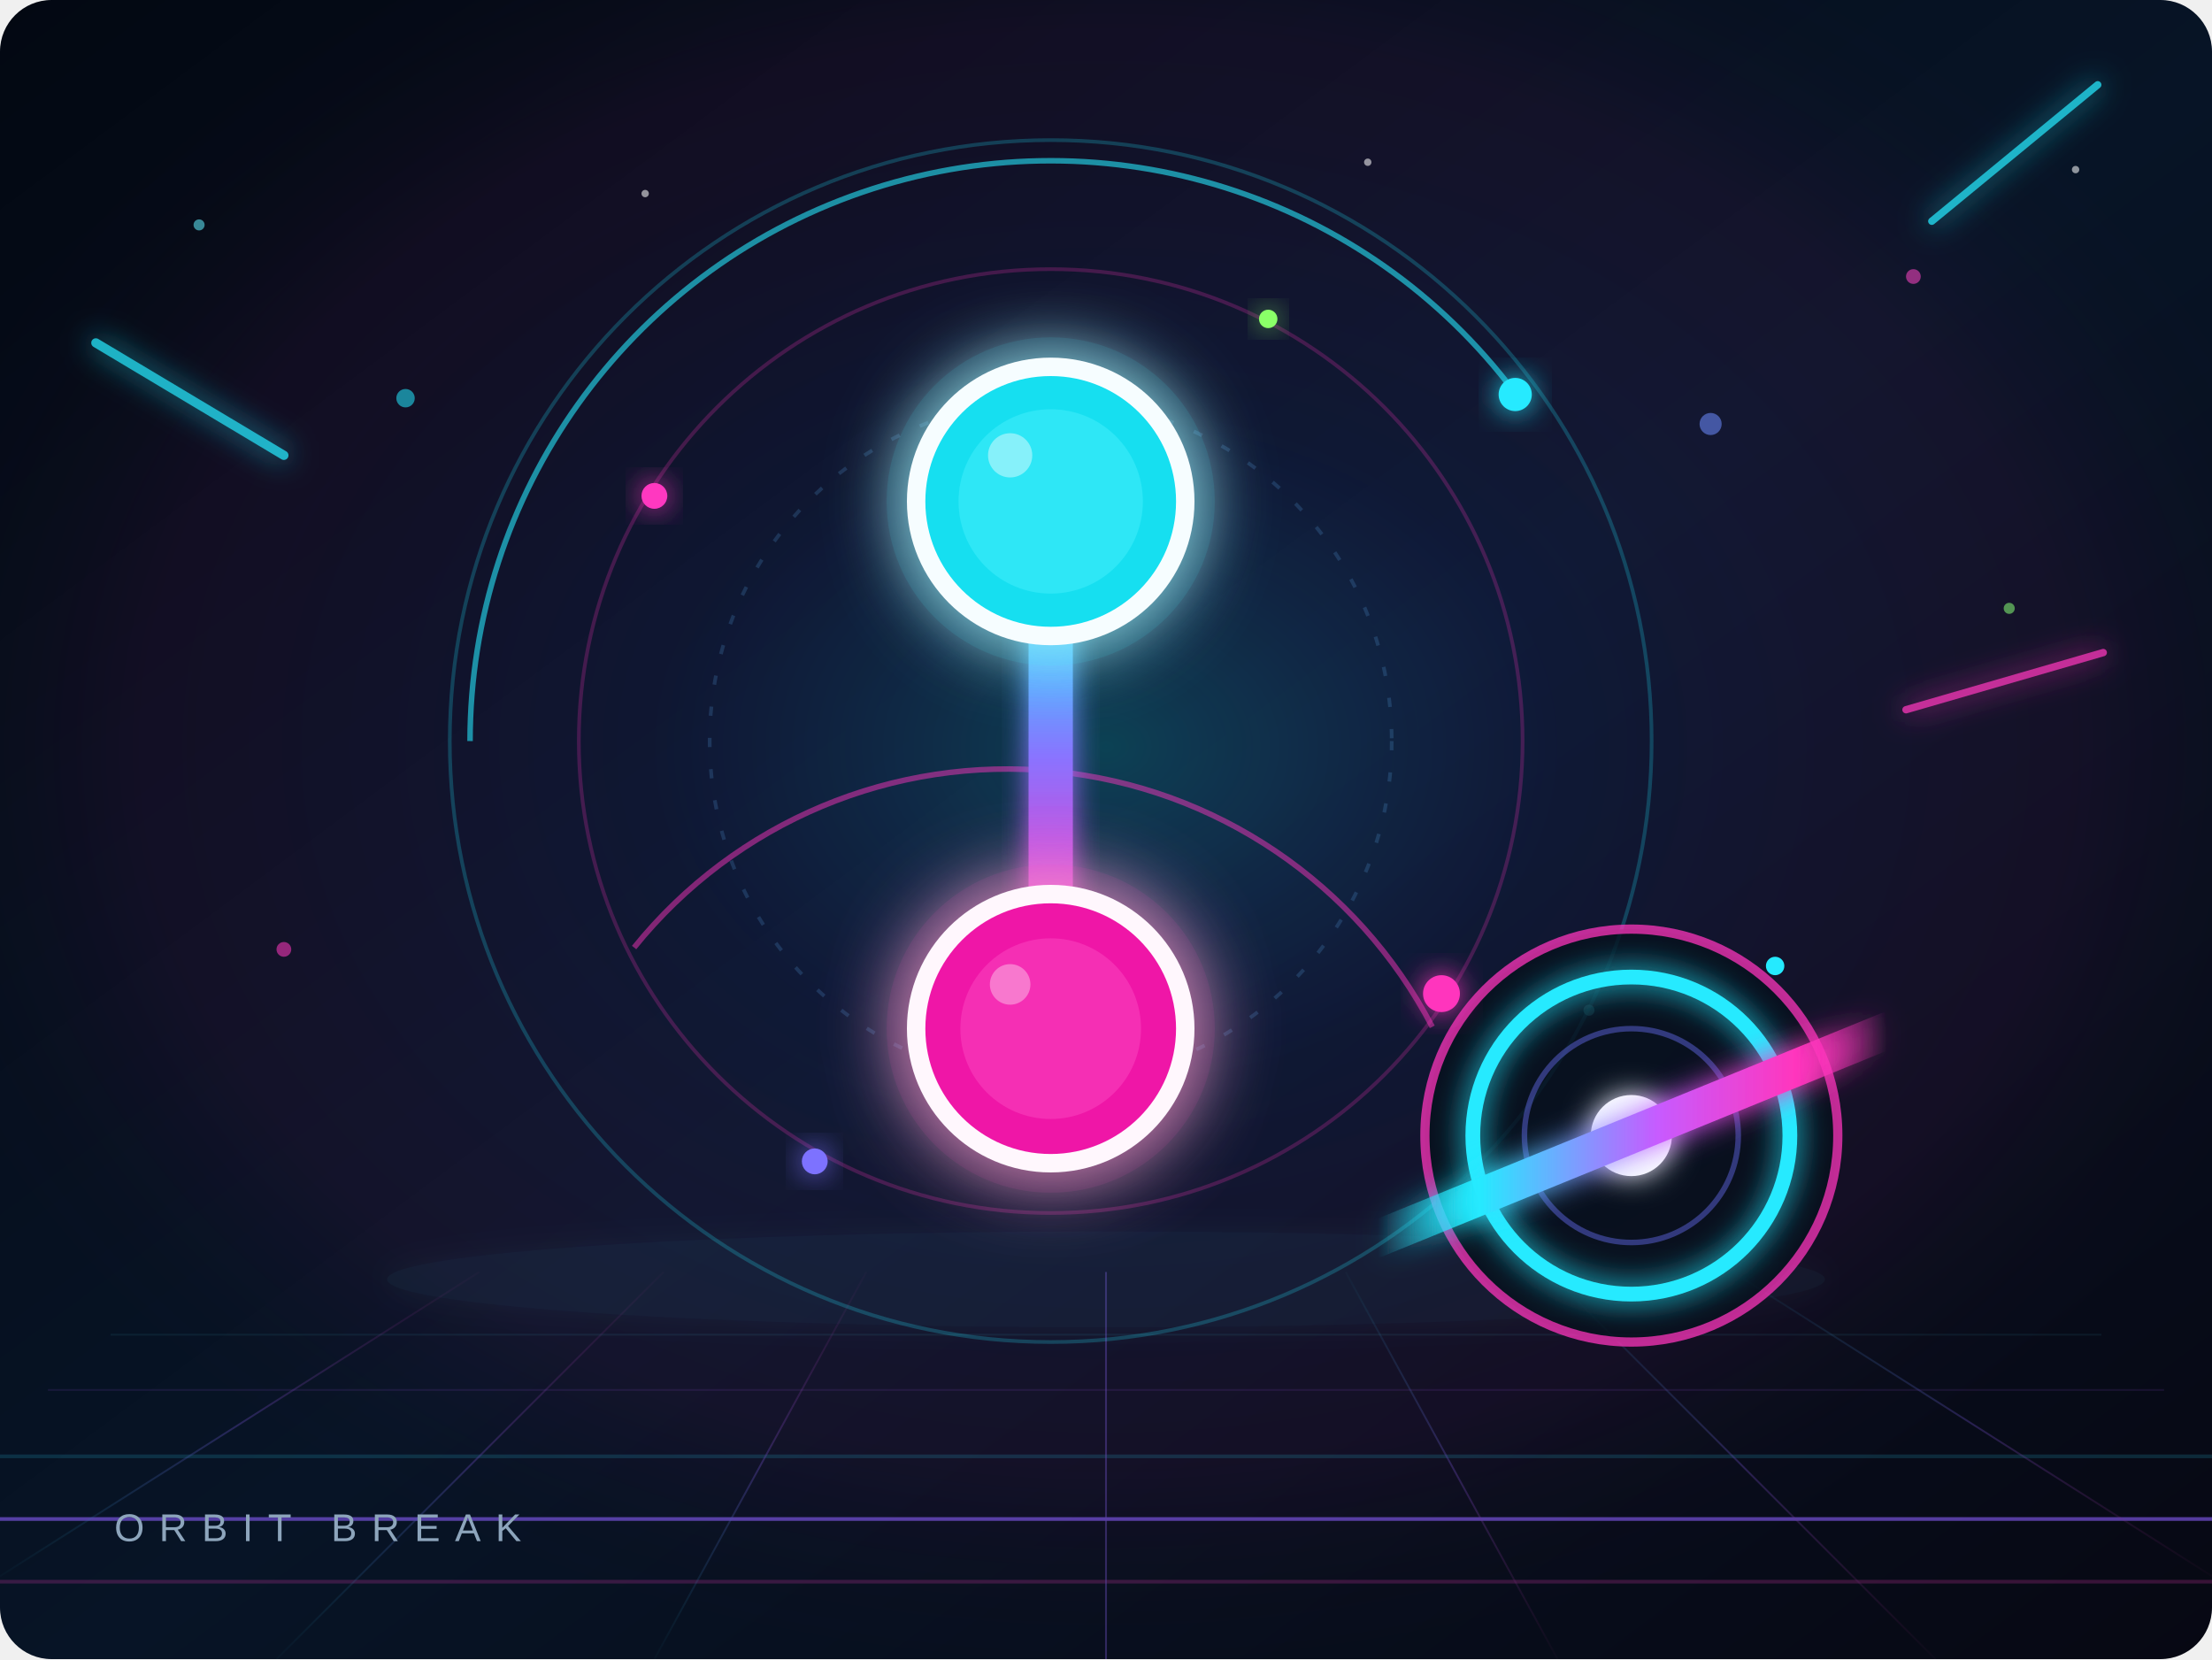
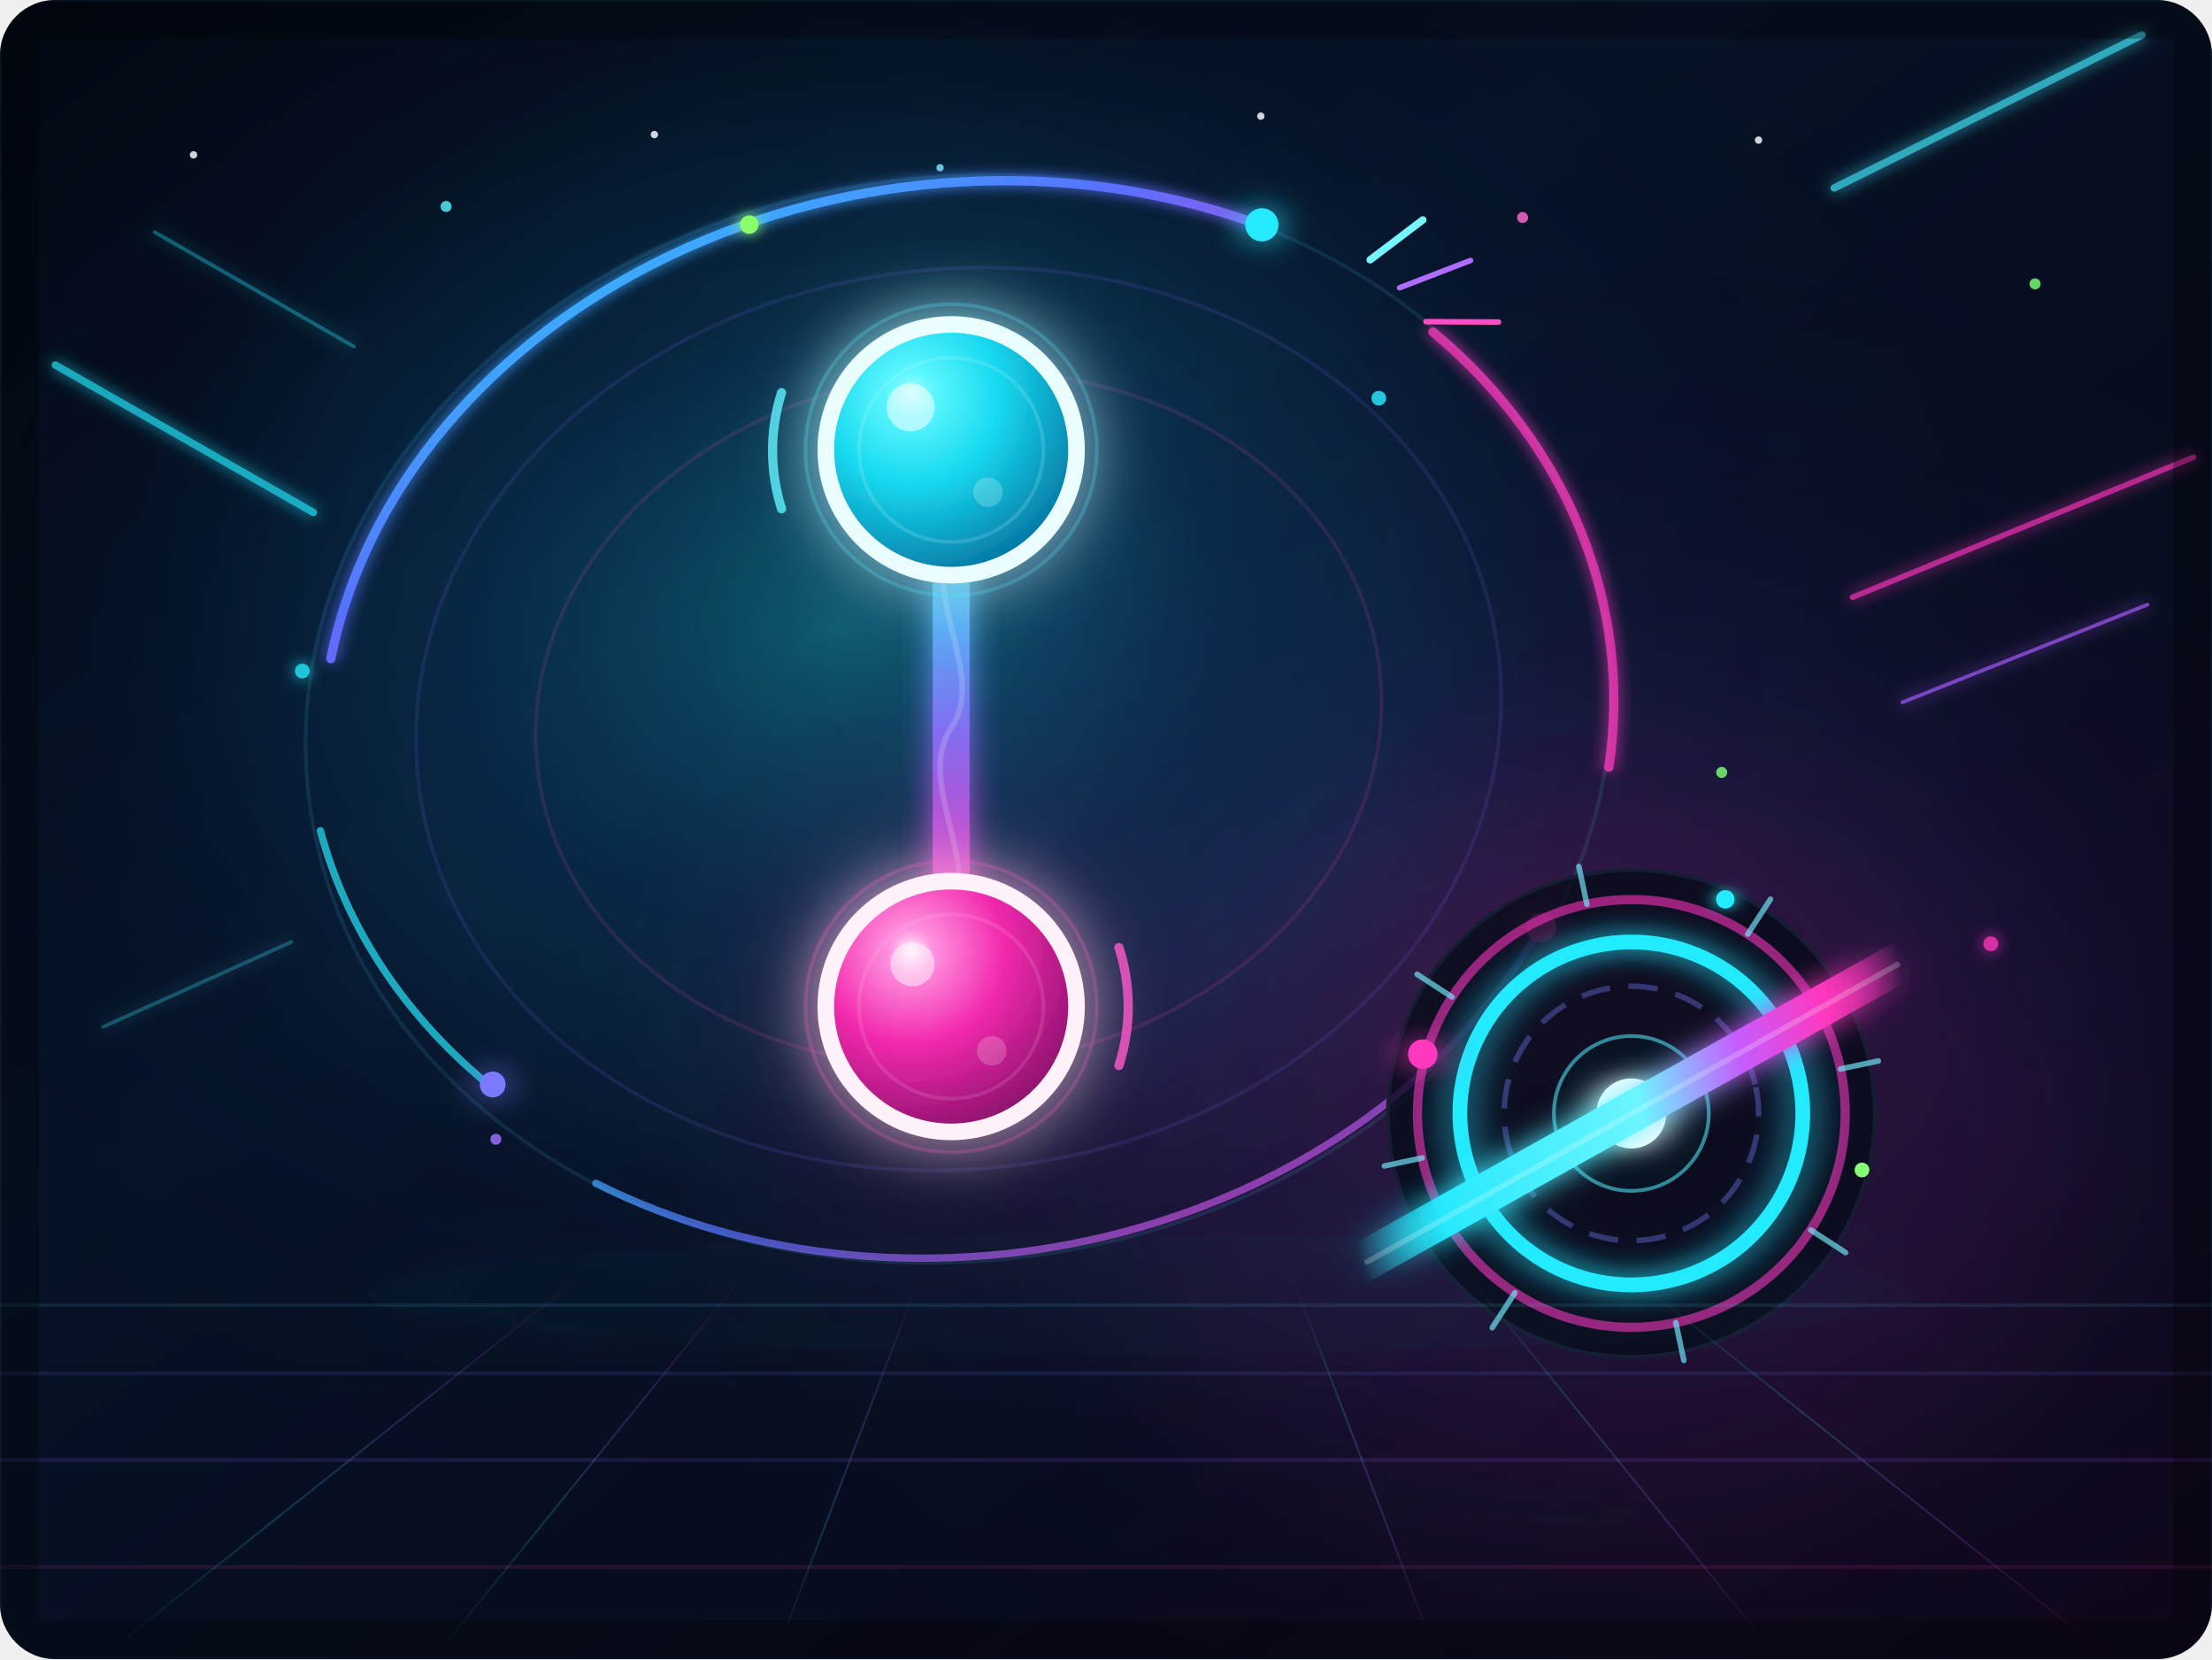
<svg xmlns="http://www.w3.org/2000/svg" viewBox="0 0 1200 900" role="img" aria-labelledby="title desc">
  <defs>
    <linearGradient id="bg" x1="0" y1="0" x2="1" y2="1">
-       <stop offset="0" stop-color="#030812" />
-       <stop offset="0.52" stop-color="#071426" />
-       <stop offset="1" stop-color="#070813" />
+       <stop offset="0" stop-color="#020711" />
+       <stop offset=".38" stop-color="#061226" />
+       <stop offset=".7" stop-color="#070b1d" />
+       <stop offset="1" stop-color="#100519" />
    </linearGradient>
-     <radialGradient id="coreGlow" cx="50%" cy="45%" r="58%">
-       <stop offset="0" stop-color="#1de6ff" stop-opacity=".22" />
-       <stop offset=".35" stop-color="#6d5cff" stop-opacity=".08" />
-       <stop offset=".75" stop-color="#ff2bbd" stop-opacity=".05" />
-       <stop offset="1" stop-color="#000" stop-opacity="0" />
+     <radialGradient id="cyanAura" cx="38%" cy="38%" r="58%">
+       <stop offset="0" stop-color="#20eaff" stop-opacity=".28" />
+       <stop offset=".32" stop-color="#147fff" stop-opacity=".09" />
+       <stop offset="1" stop-color="#020711" stop-opacity="0" />
+     </radialGradient>
+     <radialGradient id="pinkAura" cx="72%" cy="61%" r="50%">
+       <stop offset="0" stop-color="#ff2ebd" stop-opacity=".18" />
+       <stop offset=".36" stop-color="#8a54ff" stop-opacity=".08" />
+       <stop offset="1" stop-color="#020711" stop-opacity="0" />
+     </radialGradient>
+     <radialGradient id="cyanOrb" cx="34%" cy="28%" r="74%">
+       <stop offset="0" stop-color="#b9fbff" />
+       <stop offset=".12" stop-color="#5df7ff" />
+       <stop offset=".48" stop-color="#17d9ef" />
+       <stop offset="1" stop-color="#047aa6" />
+     </radialGradient>
+     <radialGradient id="pinkOrb" cx="34%" cy="28%" r="74%">
+       <stop offset="0" stop-color="#fff0fb" />
+       <stop offset=".12" stop-color="#ff91de" />
+       <stop offset=".5" stop-color="#f229ad" />
+       <stop offset="1" stop-color="#8f126e" />
    </radialGradient>
    <linearGradient id="beam" x1="0" y1="0" x2="0" y2="1">
-       <stop offset="0" stop-color="#22edff" />
-       <stop offset=".48" stop-color="#8a73ff" />
-       <stop offset="1" stop-color="#ff2ebd" />
+       <stop offset="0" stop-color="#36f1ff" />
+       <stop offset=".5" stop-color="#8a72ff" />
+       <stop offset="1" stop-color="#ff38be" />
    </linearGradient>
-     <linearGradient id="slash" x1="0" y1="0" x2="1" y2="0">
-       <stop offset="0" stop-color="#25eaff" stop-opacity="0" />
-       <stop offset=".2" stop-color="#25eaff" />
-       <stop offset=".55" stop-color="#c75bff" />
-       <stop offset=".82" stop-color="#ff36bd" />
-       <stop offset="1" stop-color="#ff36bd" stop-opacity="0" />
+     <linearGradient id="gateSlash" x1="0" y1="0" x2="1" y2="0">
+       <stop offset="0" stop-color="#28eaff" stop-opacity="0" />
+       <stop offset=".16" stop-color="#28eaff" />
+       <stop offset=".52" stop-color="#6cf5ff" />
+       <stop offset=".7" stop-color="#c55dff" />
+       <stop offset=".86" stop-color="#ff37bd" />
+       <stop offset="1" stop-color="#ff37bd" stop-opacity="0" />
    </linearGradient>
-     <linearGradient id="gridLine" x1="0" y1="0" x2="1" y2="0">
-       <stop offset="0" stop-color="#20e7ff" stop-opacity=".03" />
-       <stop offset=".5" stop-color="#8f62ff" stop-opacity=".42" />
-       <stop offset="1" stop-color="#ff35bd" stop-opacity=".03" />
+     <linearGradient id="orbitGrad" x1="0" y1="0" x2="1" y2="1">
+       <stop offset="0" stop-color="#1eeaff" />
+       <stop offset=".46" stop-color="#596fff" />
+       <stop offset="1" stop-color="#ff35bc" />
    </linearGradient>
-     <filter id="cyanGlow" x="-80%" y="-80%" width="260%" height="260%">
+     <linearGradient id="gridGrad" x1="0" y1="0" x2="1" y2="0">
+       <stop offset="0" stop-color="#1cecff" stop-opacity="0" />
+       <stop offset=".35" stop-color="#2ce6ff" stop-opacity=".3" />
+       <stop offset=".68" stop-color="#b05aff" stop-opacity=".32" />
+       <stop offset="1" stop-color="#ff34bc" stop-opacity="0" />
+     </linearGradient>
+     <filter id="blur40" x="-80%" y="-80%" width="260%" height="260%">
+       <feGaussianBlur stdDeviation="40" />
+     </filter>
+     <filter id="glow18" x="-80%" y="-80%" width="260%" height="260%">
      <feGaussianBlur stdDeviation="18" result="b" />
      <feMerge>
        <feMergeNode in="b" />
        <feMergeNode in="SourceGraphic" />
      </feMerge>
    </filter>
-     <filter id="pinkGlow" x="-80%" y="-80%" width="260%" height="260%">
-       <feGaussianBlur stdDeviation="20" result="b" />
+     <filter id="glow9" x="-80%" y="-80%" width="260%" height="260%">
+       <feGaussianBlur stdDeviation="9" result="b" />
      <feMerge>
        <feMergeNode in="b" />
        <feMergeNode in="SourceGraphic" />
      </feMerge>
    </filter>
-     <filter id="softGlow" x="-60%" y="-60%" width="220%" height="220%">
-       <feGaussianBlur stdDeviation="8" result="b" />
+     <filter id="glow4" x="-80%" y="-80%" width="260%" height="260%">
+       <feGaussianBlur stdDeviation="4" result="b" />
      <feMerge>
        <feMergeNode in="b" />
        <feMergeNode in="SourceGraphic" />
      </feMerge>
    </filter>
-     <clipPath id="frameClip">
-       <rect width="1200" height="900" rx="28" />
+     <clipPath id="clip">
+       <rect width="1200" height="900" rx="30" />
    </clipPath>
  </defs>
-   <g clip-path="url(#frameClip)">
+   <g clip-path="url(#clip)">
    <rect width="1200" height="900" fill="url(#bg)" />
-     <rect width="1200" height="900" fill="url(#coreGlow)" />
-     <g opacity=".55">
-       <circle cx="108" cy="122" r="3" fill="#61efff" />
-       <circle cx="220" cy="216" r="5" fill="#22e8ff" />
-       <circle cx="1038" cy="150" r="4" fill="#ff46c6" />
-       <circle cx="1090" cy="330" r="3" fill="#87ff76" />
-       <circle cx="928" cy="230" r="6" fill="#6b8cff" />
-       <circle cx="154" cy="515" r="4" fill="#ff38c0" />
-       <circle cx="862" cy="548" r="3" fill="#5fefff" />
-       <circle cx="350" cy="105" r="2" fill="#fff" />
-       <circle cx="742" cy="88" r="2" fill="#fff" />
-       <circle cx="1126" cy="92" r="2" fill="#fff" />
+     <rect width="1200" height="900" fill="url(#cyanAura)" />
+     <rect width="1200" height="900" fill="url(#pinkAura)" />
+     <ellipse cx="465" cy="335" rx="330" ry="285" fill="#0ae5ff" opacity=".055" filter="url(#blur40)" />
+     <ellipse cx="870" cy="625" rx="265" ry="220" fill="#ff2ebd" opacity=".055" filter="url(#blur40)" />
+     <g opacity=".7" filter="url(#glow4)" stroke-linecap="round">
+       <path d="M30 198 170 278" stroke="#21e9ff" stroke-width="4" />
+       <path d="M84 126 192 188" stroke="#21e9ff" stroke-opacity=".5" stroke-width="2" />
+       <path d="M995 102 1162 19" stroke="#43eaff" stroke-width="4" />
+       <path d="M1005 324 1190 248" stroke="#ff36be" stroke-width="3" />
+       <path d="M1032 381 1165 328" stroke="#a75bff" stroke-width="2" />
+       <path d="M158 511 56 557" stroke="#3be9ff" stroke-opacity=".4" stroke-width="2" />
    </g>
-     <g fill="none" transform="translate(570 402)">
-       <circle r="326" stroke="#20eaff" stroke-opacity=".22" stroke-width="2" />
-       <circle r="256" stroke="#ff36bd" stroke-opacity=".22" stroke-width="2" />
-       <circle r="185" stroke="#66b8ff" stroke-opacity=".18" stroke-width="2" stroke-dasharray="5 12" />
-       <path d="M-315 0A315 315 0 0 1 248-194" stroke="#26eaff" stroke-opacity=".58" stroke-width="3" />
-       <path d="M-226 112A260 260 0 0 1 207 155" stroke="#ff34bd" stroke-opacity=".48" stroke-width="3" />
-       <circle cx="252" cy="-188" r="9" fill="#26eaff" stroke="none" filter="url(#softGlow)" />
-       <circle cx="-215" cy="-133" r="7" fill="#ff39c0" stroke="none" filter="url(#softGlow)" />
-       <circle cx="-128" cy="228" r="7" fill="#7d72ff" stroke="none" filter="url(#softGlow)" />
-       <circle cx="118" cy="-229" r="5" fill="#8aff67" stroke="none" filter="url(#softGlow)" />
+     <g opacity=".82">
+       <circle cx="105" cy="84" r="2" fill="#fff" />
+       <circle cx="242" cy="112" r="3" fill="#59efff" />
+       <circle cx="355" cy="73" r="2" fill="#fff" />
+       <circle cx="510" cy="91" r="2" fill="#7defff" />
+       <circle cx="684" cy="63" r="2" fill="#fff" />
+       <circle cx="826" cy="118" r="3" fill="#ff69ce" />
+       <circle cx="954" cy="76" r="2" fill="#fff" />
+       <circle cx="1104" cy="154" r="3" fill="#7dff78" />
+       <circle cx="164" cy="364" r="4" fill="#27eaff" filter="url(#glow4)" />
+       <circle cx="1080" cy="512" r="4" fill="#ff36bd" filter="url(#glow4)" />
+       <circle cx="934" cy="419" r="3" fill="#78ff72" />
+       <circle cx="269" cy="618" r="3" fill="#a070ff" />
+       <circle cx="748" cy="216" r="4" fill="#2deaff" />
    </g>
-     <g opacity=".58">
-       <path d="M0 824H1200" stroke="#8b5fff" stroke-width="2" />
-       <path d="M0 858H1200" stroke="#ef3bbc" stroke-opacity=".36" stroke-width="2" />
-       <path d="M0 790H1200" stroke="#30ddff" stroke-opacity=".26" stroke-width="2" />
-       <path d="M600 690L600 900" stroke="#9269ff" stroke-opacity=".5" />
-       <path d="M470 690L355 900" stroke="url(#gridLine)" />
-       <path d="M730 690L845 900" stroke="url(#gridLine)" />
-       <path d="M360 690L150 900" stroke="url(#gridLine)" />
-       <path d="M840 690L1050 900" stroke="url(#gridLine)" />
-       <path d="M260 690L0 855" stroke="url(#gridLine)" />
-       <path d="M940 690L1200 855" stroke="url(#gridLine)" />
-       <path d="M60 724H1140" stroke="#4de7ff" stroke-opacity=".12" />
-       <path d="M26 754H1174" stroke="#ad5cff" stroke-opacity=".18" />
+     <g transform="translate(520 390) rotate(-7)" fill="none">
+       <ellipse rx="355" ry="294" stroke="#53dfff" stroke-opacity=".11" stroke-width="2" />
+       <ellipse rx="295" ry="244" stroke="#8a66ff" stroke-opacity=".13" stroke-width="2" />
+       <ellipse rx="230" ry="188" stroke="#ff46c3" stroke-opacity=".13" stroke-width="2" />
+       <path d="M-334-74A355 294 0 0 1 191-248" stroke="url(#orbitGrad)" stroke-width="5" stroke-linecap="round" filter="url(#glow4)" />
+       <path d="M281-177A355 294 0 0 1 347 69" stroke="#ff3abd" stroke-width="5" stroke-linecap="round" opacity=".8" filter="url(#glow4)" />
+       <path d="M297 154A355 294 0 0 1 -226 226" stroke="url(#orbitGrad)" stroke-width="4" stroke-linecap="round" opacity=".72" />
+       <path d="M-279 164A355 294 0 0 1 -351 18" stroke="#28eaff" stroke-width="4" stroke-linecap="round" opacity=".68" />
+       <circle cx="196" cy="-246" r="9" fill="#25eaff" stroke="none" filter="url(#glow9)" />
+       <circle cx="300" cy="151" r="8" fill="#ff36bd" stroke="none" filter="url(#glow9)" />
+       <circle cx="-275" cy="166" r="7" fill="#7a79ff" stroke="none" filter="url(#glow9)" />
+       <circle cx="-80" cy="-280" r="5" fill="#8cff69" stroke="none" filter="url(#glow4)" />
+       <g transform="translate(252 -220)" fill="none" stroke-linecap="round">
+         <path d="M0 0 31-18" stroke="#76f5ff" stroke-width="4" />
+         <path d="M14 17 54 7" stroke="#ae6dff" stroke-width="3" />
+         <path d="M26 37 65 42" stroke="#ff4bc5" stroke-width="3" />
+       </g>
    </g>
-     <ellipse cx="600" cy="694" rx="390" ry="26" fill="#5fe8ff" opacity=".05" filter="url(#softGlow)" />
-     <g>
-       <rect x="558" y="316" width="24" height="198" rx="12" fill="url(#beam)" filter="url(#softGlow)" />
-       <circle cx="570" cy="272" r="89" fill="#15dff3" opacity=".18" filter="url(#cyanGlow)" />
-       <circle cx="570" cy="272" r="73" fill="#12dff0" stroke="#f6fdff" stroke-width="10" filter="url(#cyanGlow)" />
-       <circle cx="570" cy="272" r="50" fill="#4ef2ff" opacity=".42" />
-       <circle cx="570" cy="558" r="89" fill="#ff27b5" opacity=".16" filter="url(#pinkGlow)" />
-       <circle cx="570" cy="558" r="73" fill="#ef18a7" stroke="#fff7fd" stroke-width="10" filter="url(#pinkGlow)" />
-       <circle cx="570" cy="558" r="49" fill="#ff55c7" opacity=".4" />
-       <circle cx="548" cy="247" r="12" fill="#fff" opacity=".42" />
-       <circle cx="548" cy="534" r="11" fill="#fff" opacity=".35" />
+     <g transform="translate(516 395)">
+       <rect x="-10" y="-112" width="20" height="224" rx="10" fill="url(#beam)" opacity=".92" filter="url(#glow9)" />
+       <path d="M0-115C-18-70 20-30 0 0S18 72 0 115" fill="none" stroke="#fff" stroke-opacity=".18" stroke-width="3" />
+       <circle cy="-151" r="112" fill="#19e4ff" opacity=".09" filter="url(#blur40)" />
+       <circle cy="151" r="112" fill="#ff2dbb" opacity=".09" filter="url(#blur40)" />
+       <circle cy="-151" r="79" fill="none" stroke="#24ebff" stroke-opacity=".26" stroke-width="2" />
+       <circle cy="-151" r="68" fill="url(#cyanOrb)" stroke="#eafdff" stroke-width="9" filter="url(#glow18)" />
+       <circle cy="-151" r="50" fill="none" stroke="#bdfbff" stroke-opacity=".18" stroke-width="2" />
+       <circle cx="-22" cy="-174" r="13" fill="#fff" opacity=".52" />
+       <circle cx="20" cy="-128" r="8" fill="#d9ffff" opacity=".24" />
+       <circle cy="151" r="79" fill="none" stroke="#ff35bc" stroke-opacity=".25" stroke-width="2" />
+       <circle cy="151" r="68" fill="url(#pinkOrb)" stroke="#fff2fb" stroke-width="9" filter="url(#glow18)" />
+       <circle cy="151" r="50" fill="none" stroke="#ffd0ef" stroke-opacity=".14" stroke-width="2" />
+       <circle cx="-21" cy="128" r="12" fill="#fff" opacity=".48" />
+       <circle cx="22" cy="175" r="8" fill="#ffe4f6" opacity=".22" />
+       <path d="M-92-182A104 104 0 0 0-92-119" fill="none" stroke="#61f3ff" stroke-width="5" stroke-linecap="round" opacity=".8" />
+       <path d="M91 119A104 104 0 0 1 91 183" fill="none" stroke="#ff5aca" stroke-width="5" stroke-linecap="round" opacity=".8" />
    </g>
-     <g transform="translate(885 616)">
-       <circle r="112" fill="#07101c" fill-opacity=".82" stroke="#ff35bd" stroke-opacity=".74" stroke-width="5" />
-       <circle r="86" fill="none" stroke="#26eaff" stroke-width="8" filter="url(#softGlow)" />
-       <circle r="58" fill="none" stroke="#6b72ff" stroke-opacity=".42" stroke-width="3" />
-       <circle r="22" fill="#f7fcff" filter="url(#softGlow)" />
-       <path d="M-138 56L139-57" stroke="url(#slash)" stroke-width="20" stroke-linecap="round" filter="url(#softGlow)" />
-       <circle cx="-103" cy="-77" r="10" fill="#ff34bd" filter="url(#softGlow)" />
-       <circle cx="78" cy="-92" r="5" fill="#25eaff" />
+     <g transform="translate(885 604) rotate(-12)">
+       <circle r="132" fill="#040b17" fill-opacity=".78" stroke="#151d33" stroke-width="2" />
+       <circle r="116" fill="none" stroke="#ff35bd" stroke-opacity=".58" stroke-width="5" />
+       <circle r="93" fill="none" stroke="#24eaff" stroke-width="8" filter="url(#glow9)" />
+       <circle r="69" fill="none" stroke="#7581ff" stroke-opacity=".36" stroke-width="3" stroke-dasharray="16 10" />
+       <circle r="42" fill="#081323" stroke="#50efff" stroke-opacity=".55" stroke-width="2" />
+       <circle r="19" fill="#f7fdff" filter="url(#glow9)" />
+       <path d="M-161 49 160-50" stroke="url(#gateSlash)" stroke-width="22" stroke-linecap="round" filter="url(#glow9)" />
+       <path d="M-157 49 158-49" stroke="#fff" stroke-opacity=".22" stroke-width="3" stroke-linecap="round" />
+       <path d="M0-116V-137M82-82 98-98M116 0H137M82 82 98 98M0 116V137M-82 82-98 98M-116 0H-137M-82-82-98-98" stroke="#74edff" stroke-opacity=".66" stroke-width="3" stroke-linecap="round" />
+       <circle cx="-104" cy="-55" r="8" fill="#ff38be" filter="url(#glow9)" />
+       <circle cx="74" cy="-103" r="5" fill="#28eaff" filter="url(#glow4)" />
+       <circle cx="116" cy="56" r="4" fill="#87ff72" />
    </g>
-     <g opacity=".75" filter="url(#softGlow)">
-       <path d="M52 186l102 61" stroke="#25eaff" stroke-width="5" stroke-linecap="round" />
-       <path d="M1048 120l90-74" stroke="#25eaff" stroke-width="4" stroke-linecap="round" />
-       <path d="M1034 385l107-31" stroke="#ff37bd" stroke-width="4" stroke-linecap="round" />
+     <g opacity=".66">
+       <ellipse cx="620" cy="702" rx="420" ry="32" fill="#44eaff" opacity=".035" filter="url(#glow18)" />
+       <path d="M0 708H1200" stroke="#46e6ff" stroke-opacity=".16" stroke-width="2" />
+       <path d="M0 745H1200" stroke="#6b7dff" stroke-opacity=".2" stroke-width="2" />
+       <path d="M0 792H1200" stroke="#9a63ff" stroke-opacity=".23" stroke-width="2" />
+       <path d="M0 850H1200" stroke="#ff3dbf" stroke-opacity=".18" stroke-width="2" />
+       <path d="M600 690V900" stroke="url(#gridGrad)" stroke-width="2" />
+       <path d="M500 690 420 900" stroke="url(#gridGrad)" />
+       <path d="M700 690 780 900" stroke="url(#gridGrad)" />
+       <path d="M405 690 235 900" stroke="url(#gridGrad)" />
+       <path d="M795 690 965 900" stroke="url(#gridGrad)" />
+       <path d="M318 690 54 900" stroke="url(#gridGrad)" />
+       <path d="M882 690 1146 900" stroke="url(#gridGrad)" />
    </g>
-     <text x="62" y="836" fill="#8da5bc" font-family="Arial, Helvetica, sans-serif" font-size="21" letter-spacing="8">ORBIT BREAK</text>
+     <rect width="1200" height="900" fill="none" stroke="#62eaff" stroke-opacity=".08" stroke-width="2" />
+     <path d="M0 0H1200V900H0Z" fill="none" stroke="#000" stroke-opacity=".3" stroke-width="42" />
  </g>
</svg>
